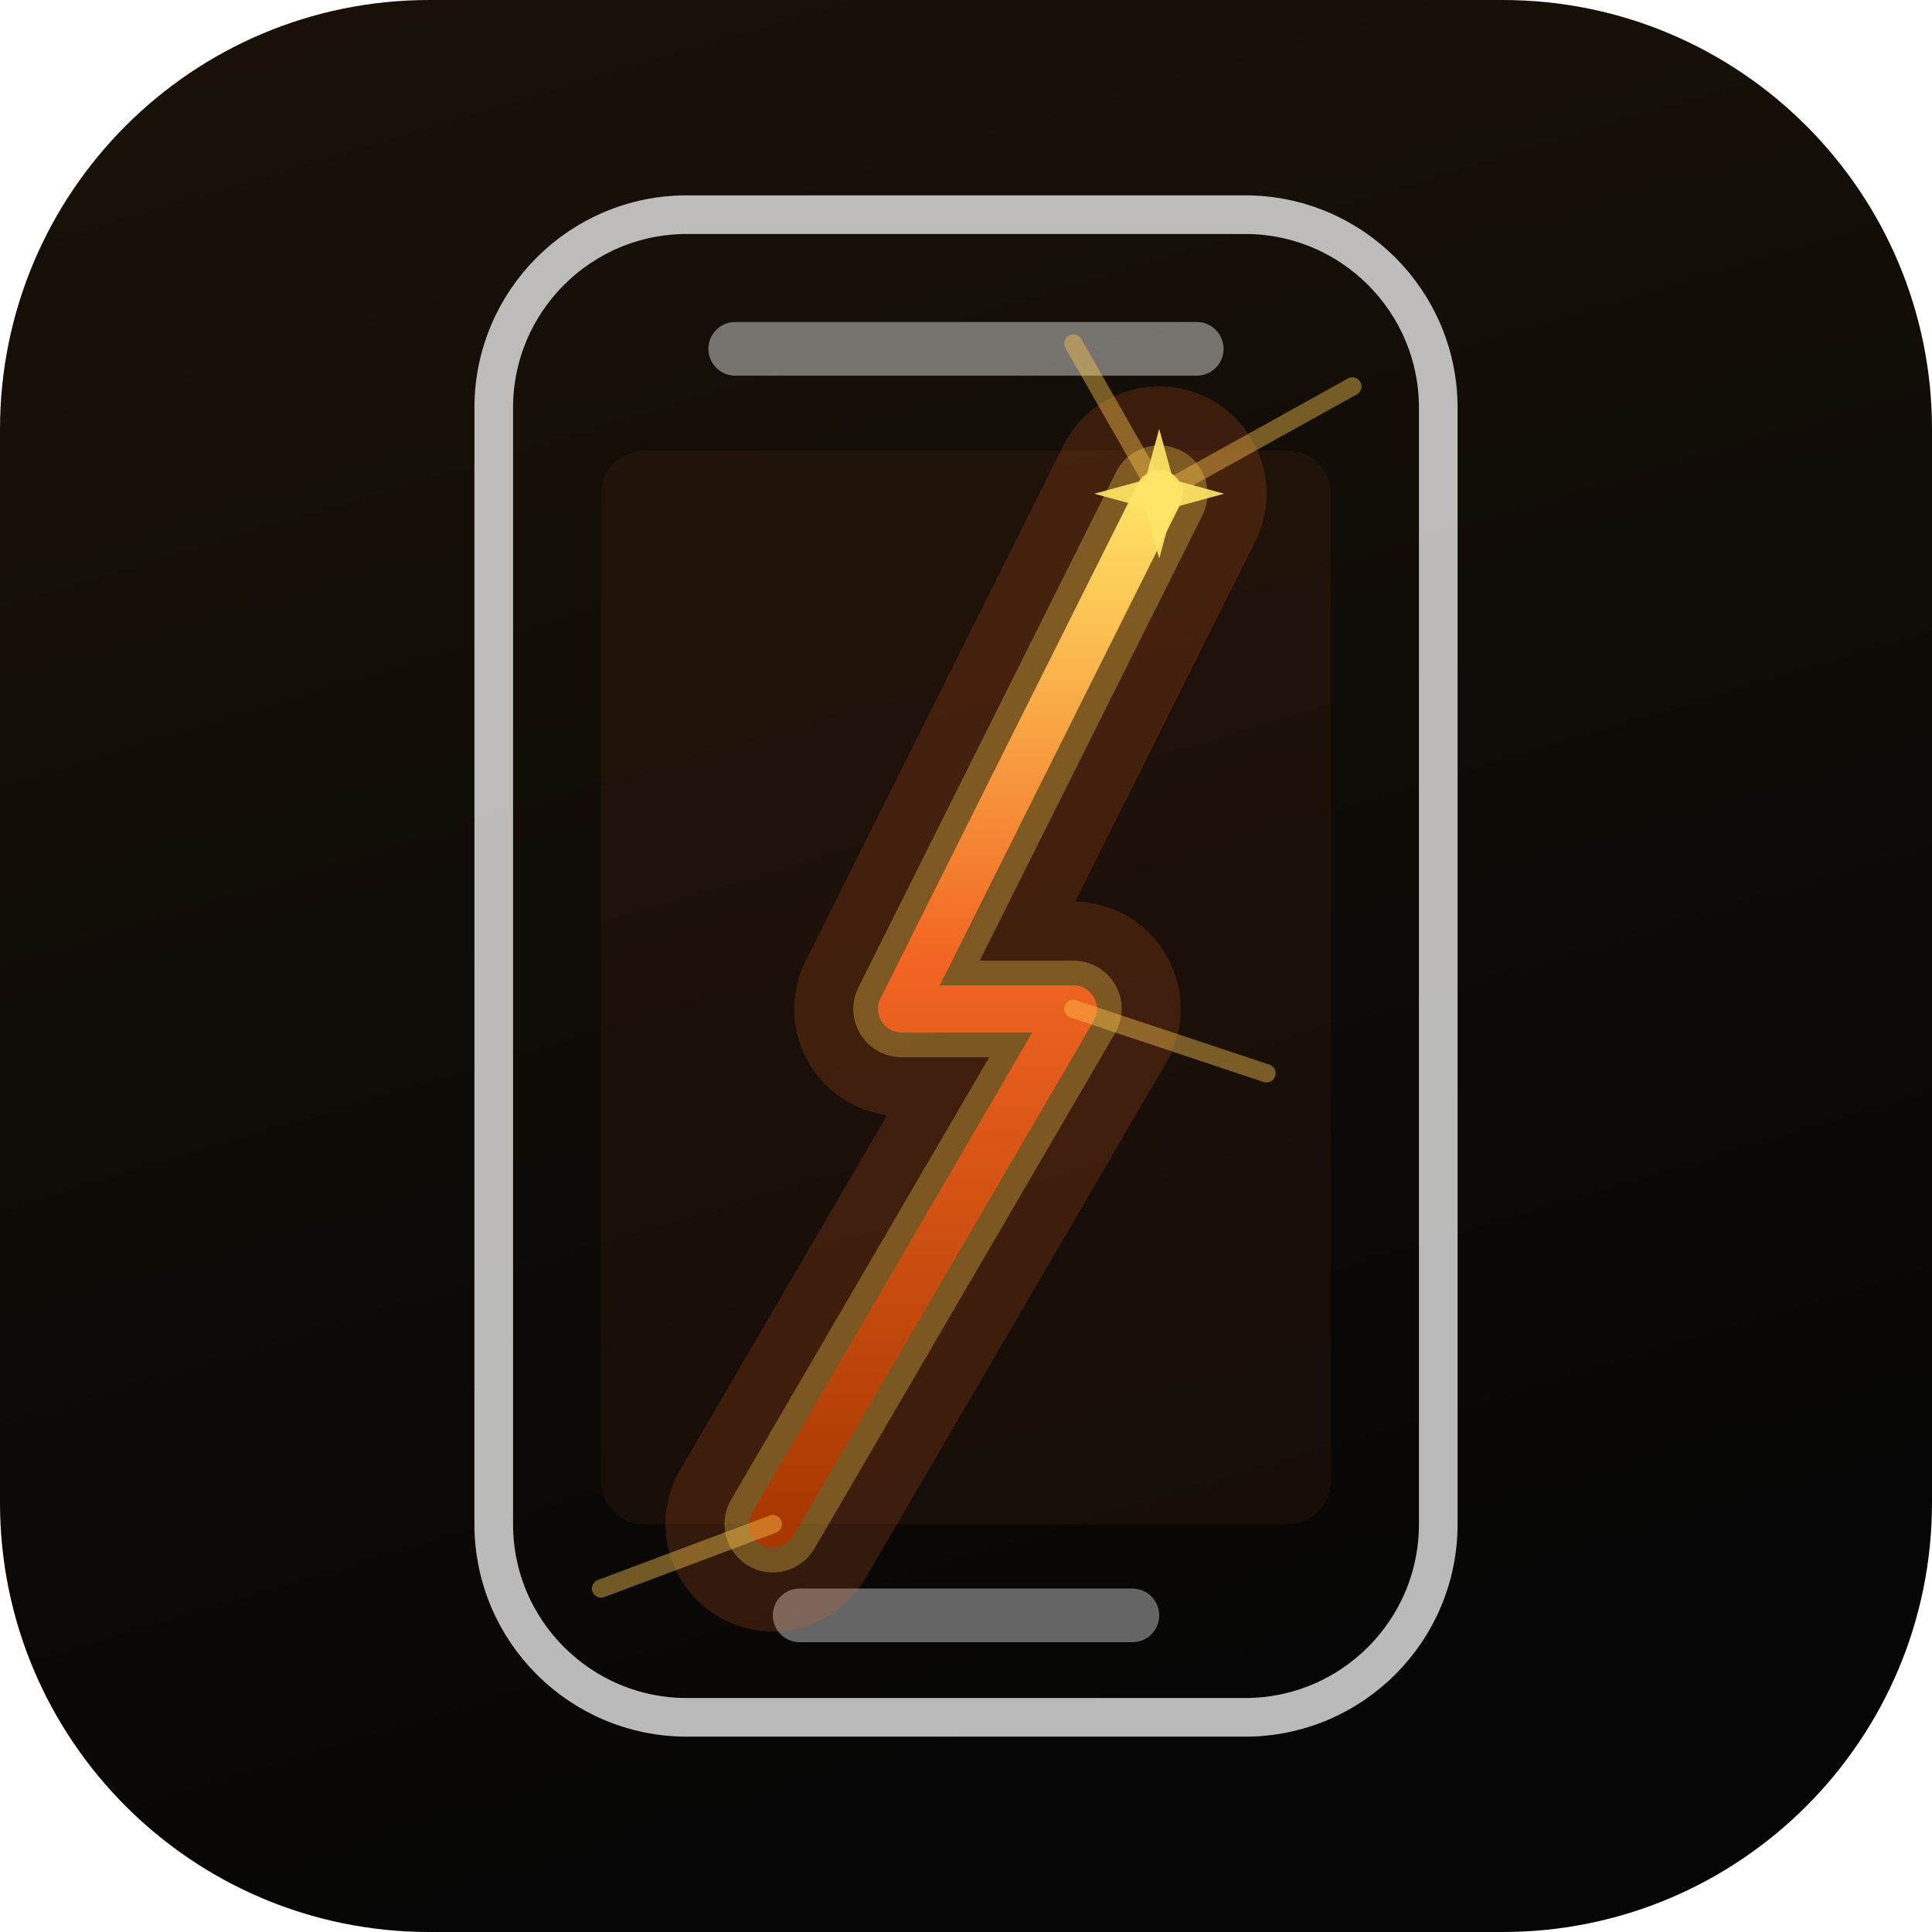
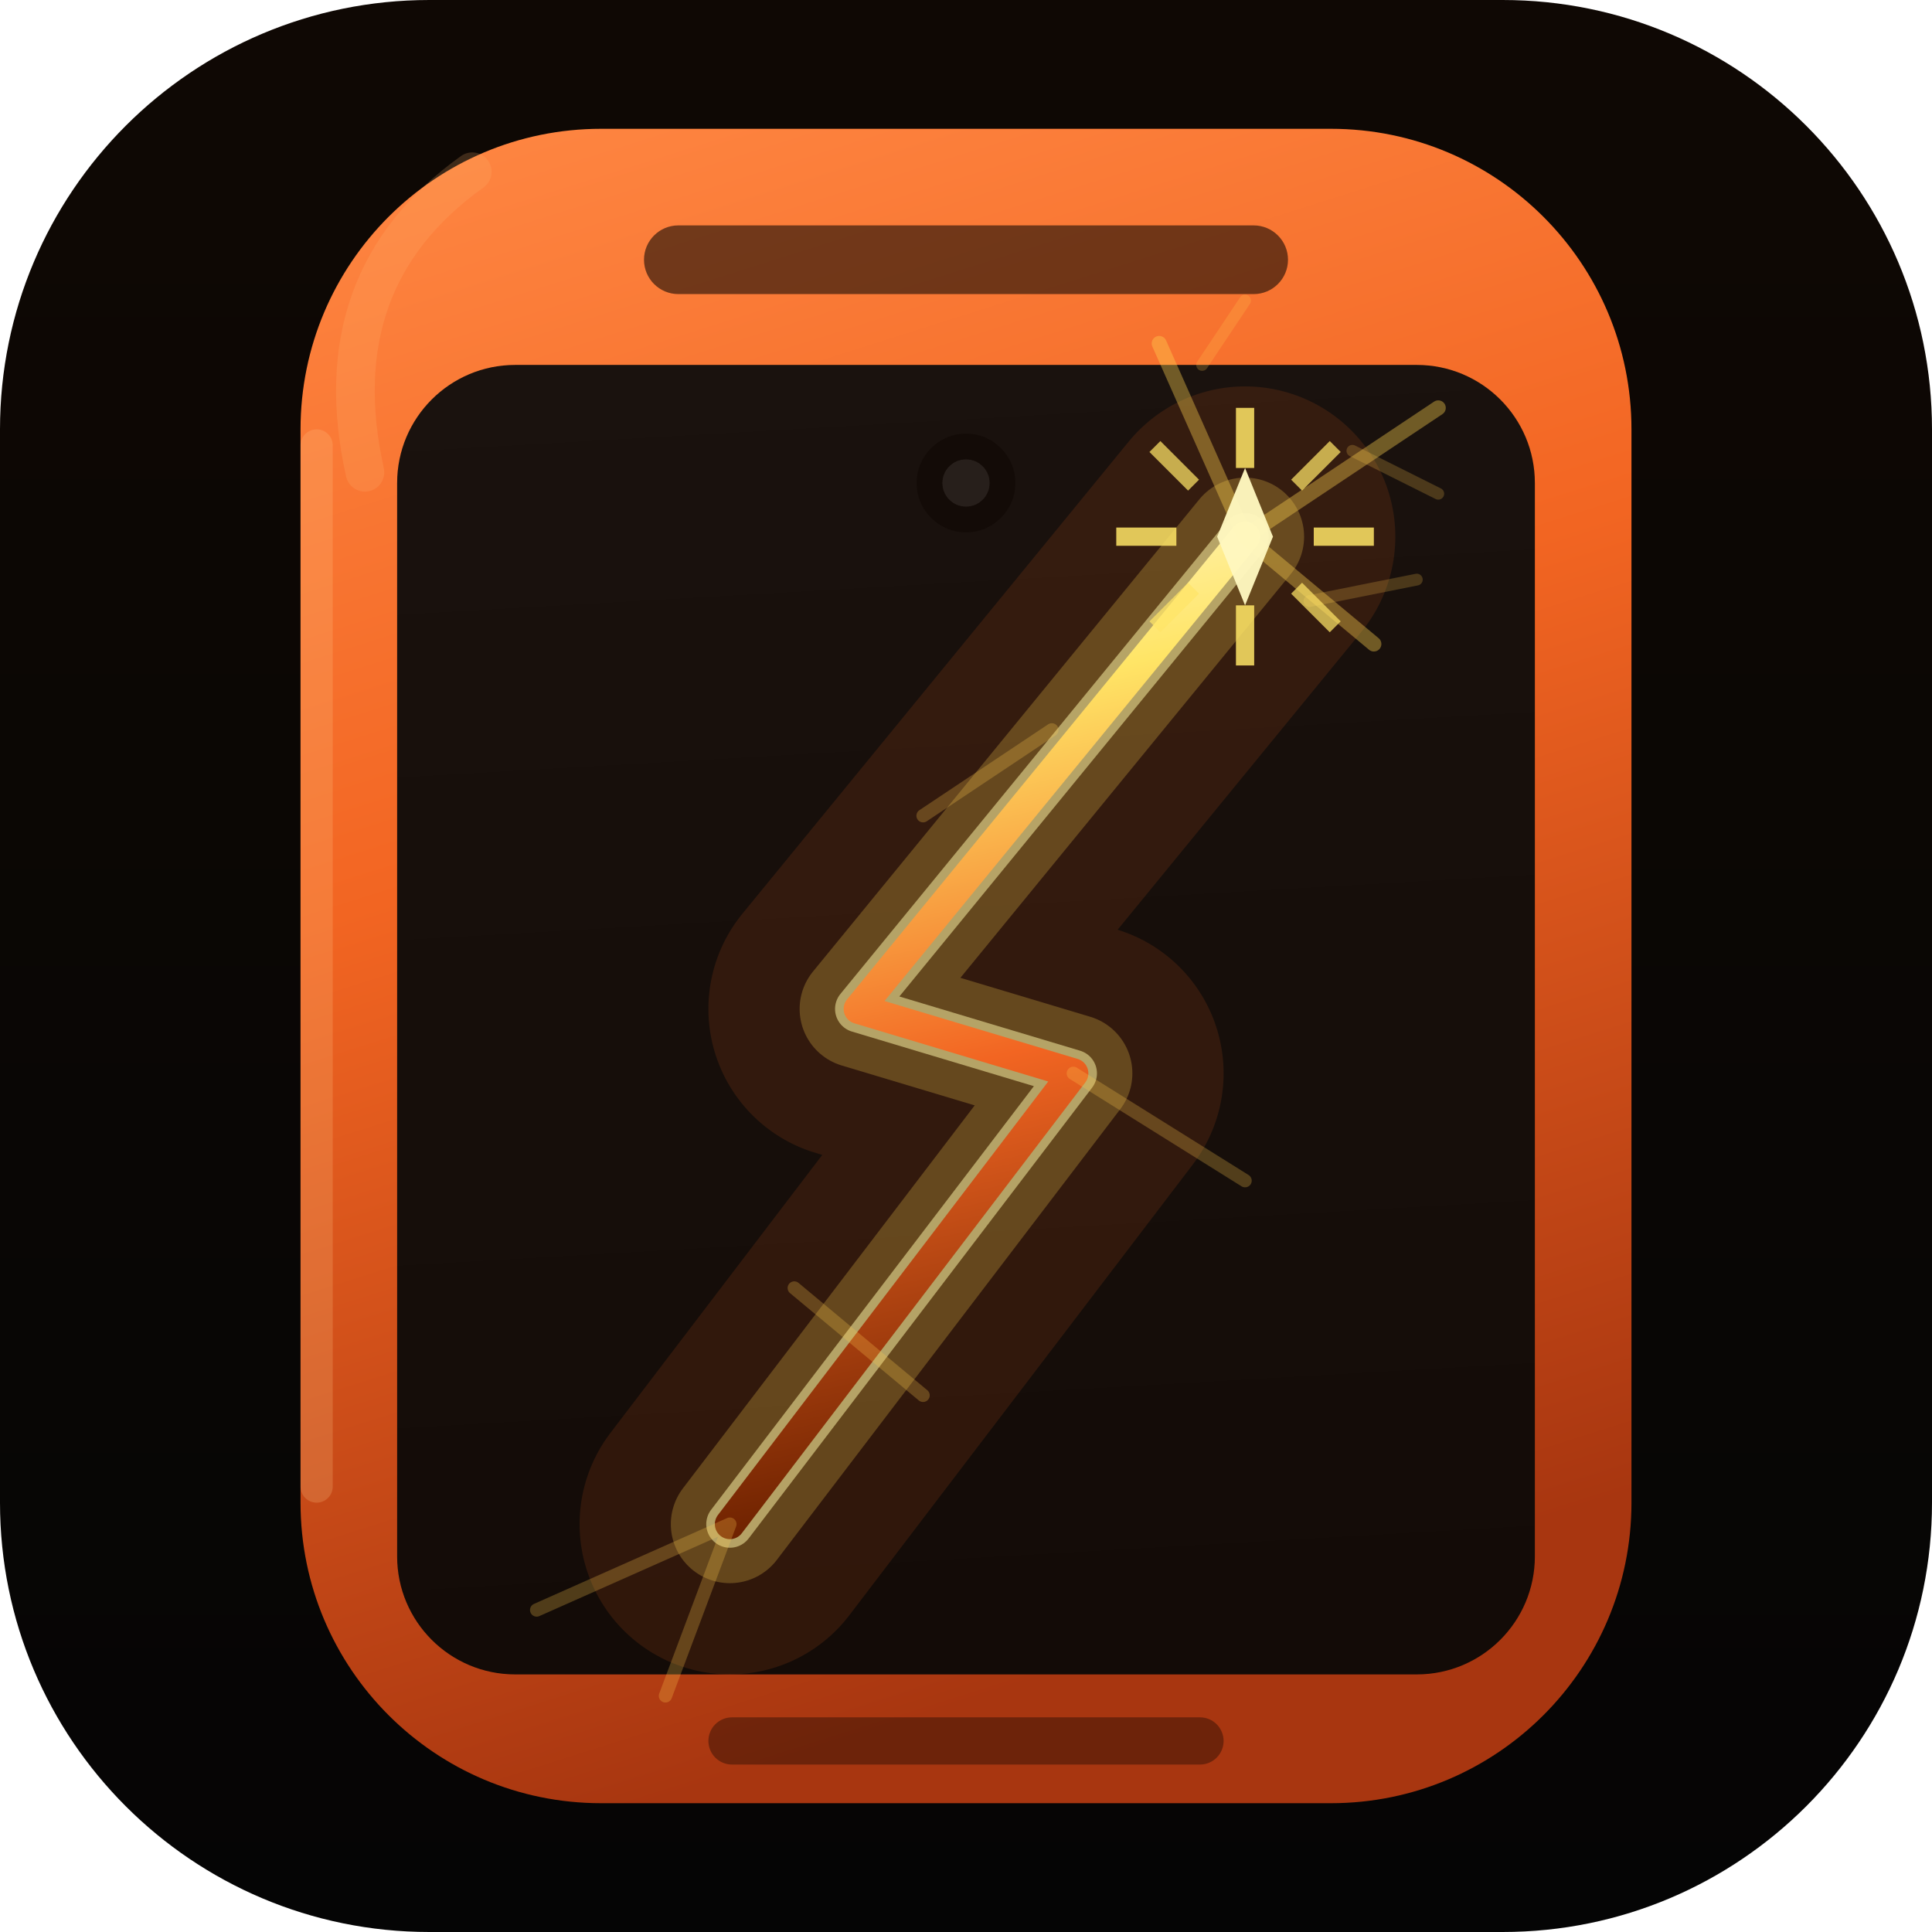
<svg xmlns="http://www.w3.org/2000/svg" viewBox="0 0 90 90" width="90" height="90">
  <defs>
-     <linearGradient id="bg" x1="0" y1="0" x2="0.3" y2="1">
-       <stop offset="0" stop-color="#1a1208" />
-       <stop offset="1" stop-color="#060606" />
+     <linearGradient id="bg" x1="0" y1="0" x2="0" y2="1">
+       <stop offset="0" stop-color="#0f0804" />
+       <stop offset="1" stop-color="#050505" />
    </linearGradient>
-     <linearGradient id="crack" x1="0%" y1="0%" x2="0%" y2="100%">
-       <stop offset="0%" stop-color="#ffe566" />
+     <linearGradient id="body" x1="0" y1="0" x2=".25" y2="1">
+       <stop offset="0" stop-color="#ff8844" />
      <stop offset="45%" stop-color="#F26522" />
-       <stop offset="100%" stop-color="#a83800" />
+       <stop offset="100%" stop-color="#a83610" />
+     </linearGradient>
+     <linearGradient id="screen-bg" x1="0" y1="0" x2=".05" y2="1">
+       <stop offset="0" stop-color="#0e0e0e" />
+       <stop offset="100%" stop-color="#060606" />
+     </linearGradient>
+     <linearGradient id="crack" x1="0%" y1="0%" x2="12%" y2="100%">
+       <stop offset="0%" stop-color="#fff8d0" />
+       <stop offset="22%" stop-color="#ffe566" />
+       <stop offset="58%" stop-color="#F26522" />
+       <stop offset="100%" stop-color="#6e2200" />
    </linearGradient>
  </defs>
  <rect width="90" height="90" rx="20" fill="url(#bg)" />
-   <rect x="23" y="10" width="44" height="70" rx="9" fill="none" stroke="rgba(255,255,255,.72)" stroke-width="1.8" />
-   <rect x="33" y="15" width="24" height="2.5" rx="1.25" fill="rgba(255,255,255,.42)" />
-   <rect x="36" y="74" width="18" height="2.5" rx="1.25" fill="rgba(255,255,255,.38)" />
-   <rect x="28" y="21" width="34" height="50" rx="2" fill="rgba(242,101,34,.06)" />
-   <path d="M54 23 L42 47 L50 47 L36 71" stroke="rgba(242,101,34,.18)" stroke-width="10" fill="none" stroke-linecap="round" stroke-linejoin="round" />
-   <path d="M54 23 L42 47 L50 47 L36 71" stroke="rgba(255,210,80,.32)" stroke-width="4.5" fill="none" stroke-linecap="round" stroke-linejoin="round" />
-   <path d="M54 23 L42 47 L50 47 L36 71" stroke="url(#crack)" stroke-width="2.2" fill="none" stroke-linecap="round" stroke-linejoin="round" />
-   <path d="M54 23 L63 18 M54 23 L50 16 M50 47 L59 50 M36 71 L28 74" stroke="rgba(255,200,80,.42)" stroke-width=".85" fill="none" stroke-linecap="round" />
-   <g transform="translate(54,23)">
-     <path d="M0,-4.2 L.9,-.9 L4.2,0 L.9,.9 L0,4.2 L-.9,.9 L-4.2,0 L-.9,-.9 Z" fill="#ffe566" opacity=".92" transform="scale(.72)" />
+   <rect x="14" y="6" width="62" height="78" rx="14" fill="url(#body)" />
+   <rect x="14" y="20" width="1.5" height="50" rx=".75" fill="rgba(255,200,140,.22)" />
+   <rect x="18.5" y="17" width="53" height="61" rx="5.5" fill="url(#screen-bg)" />
+   <rect x="30" y="10.5" width="30" height="3.2" rx="1.6" fill="rgba(0,0,0,.55)" />
+   <rect x="33" y="80" width="24" height="2.2" rx="1.1" fill="rgba(0,0,0,.35)" />
+   <circle cx="45" cy="22.5" r="2.3" fill="rgba(0,0,0,.55)" />
+   <circle cx="45" cy="22.5" r="1.1" fill="#1c1c1c" />
+   <rect x="18.5" y="17" width="53" height="61" rx="5.5" fill="rgba(242,101,34,.055)" />
+   <path d="M58 25 L40 47 L50 50 L34 71" stroke="rgba(242,101,34,.13)" stroke-width="14" fill="none" stroke-linecap="round" stroke-linejoin="round" />
+   <path d="M58 25 L40 47 L50 50 L34 71" stroke="rgba(255,215,80,.25)" stroke-width="5.5" fill="none" stroke-linecap="round" stroke-linejoin="round" />
+   <path d="M58 25 L40 47 L50 50 L34 71" stroke="rgba(255,248,170,.52)" stroke-width="2.2" fill="none" stroke-linecap="round" stroke-linejoin="round" />
+   <path d="M58 25 L40 47 L50 50 L34 71" stroke="url(#crack)" stroke-width="1.4" fill="none" stroke-linecap="round" stroke-linejoin="round" />
+   <path d="M58 25 L67 19  M58 25 L54 16  M58 25 L64 30" stroke="rgba(255,210,80,.38)" stroke-width=".7" fill="none" stroke-linecap="round" />
+   <path d="M63 21 L67 23  M56 17 L58 14  M61 28 L66 27" stroke="rgba(255,200,80,.22)" stroke-width=".55" fill="none" stroke-linecap="round" />
+   <path d="M50 50 L58 55  M43 38 L49 34  M37 60 L43 65             M34 71 L25 75  M34 71 L31 79" stroke="rgba(255,200,80,.26)" stroke-width=".62" fill="none" stroke-linecap="round" />
+   <g transform="translate(58,25)">
+     <line x1="0" y1="-6" x2="0" y2="-3.2" stroke="#ffe566" stroke-width=".85" opacity=".85" />
+     <line x1="6" y1="0" x2="3.2" y2="0" stroke="#ffe566" stroke-width=".85" opacity=".85" />
+     <line x1="0" y1="6" x2="0" y2="3.2" stroke="#ffe566" stroke-width=".85" opacity=".85" />
+     <line x1="-6" y1="0" x2="-3.2" y2="0" stroke="#ffe566" stroke-width=".85" opacity=".85" />
+     <line x1="4.2" y1="-4.2" x2="2.4" y2="-2.4" stroke="#ffe566" stroke-width=".72" opacity=".72" />
+     <line x1="4.2" y1="4.2" x2="2.4" y2="2.4" stroke="#ffe566" stroke-width=".72" opacity=".72" />
+     <line x1="-4.2" y1="4.2" x2="-2.4" y2="2.4" stroke="#ffe566" stroke-width=".72" opacity=".72" />
+     <line x1="-4.2" y1="-4.2" x2="-2.4" y2="-2.4" stroke="#ffe566" stroke-width=".72" opacity=".72" />
+     <path d="M0,-3.2 L1.3,0 L0,3.2 L-1.3,0 Z" fill="#fff8c0" opacity=".96" />
  </g>
+   <path d="M17 22 Q15 13 22 8" stroke="rgba(255,180,110,.2)" stroke-width="1.8" fill="none" stroke-linecap="round" />
</svg>
